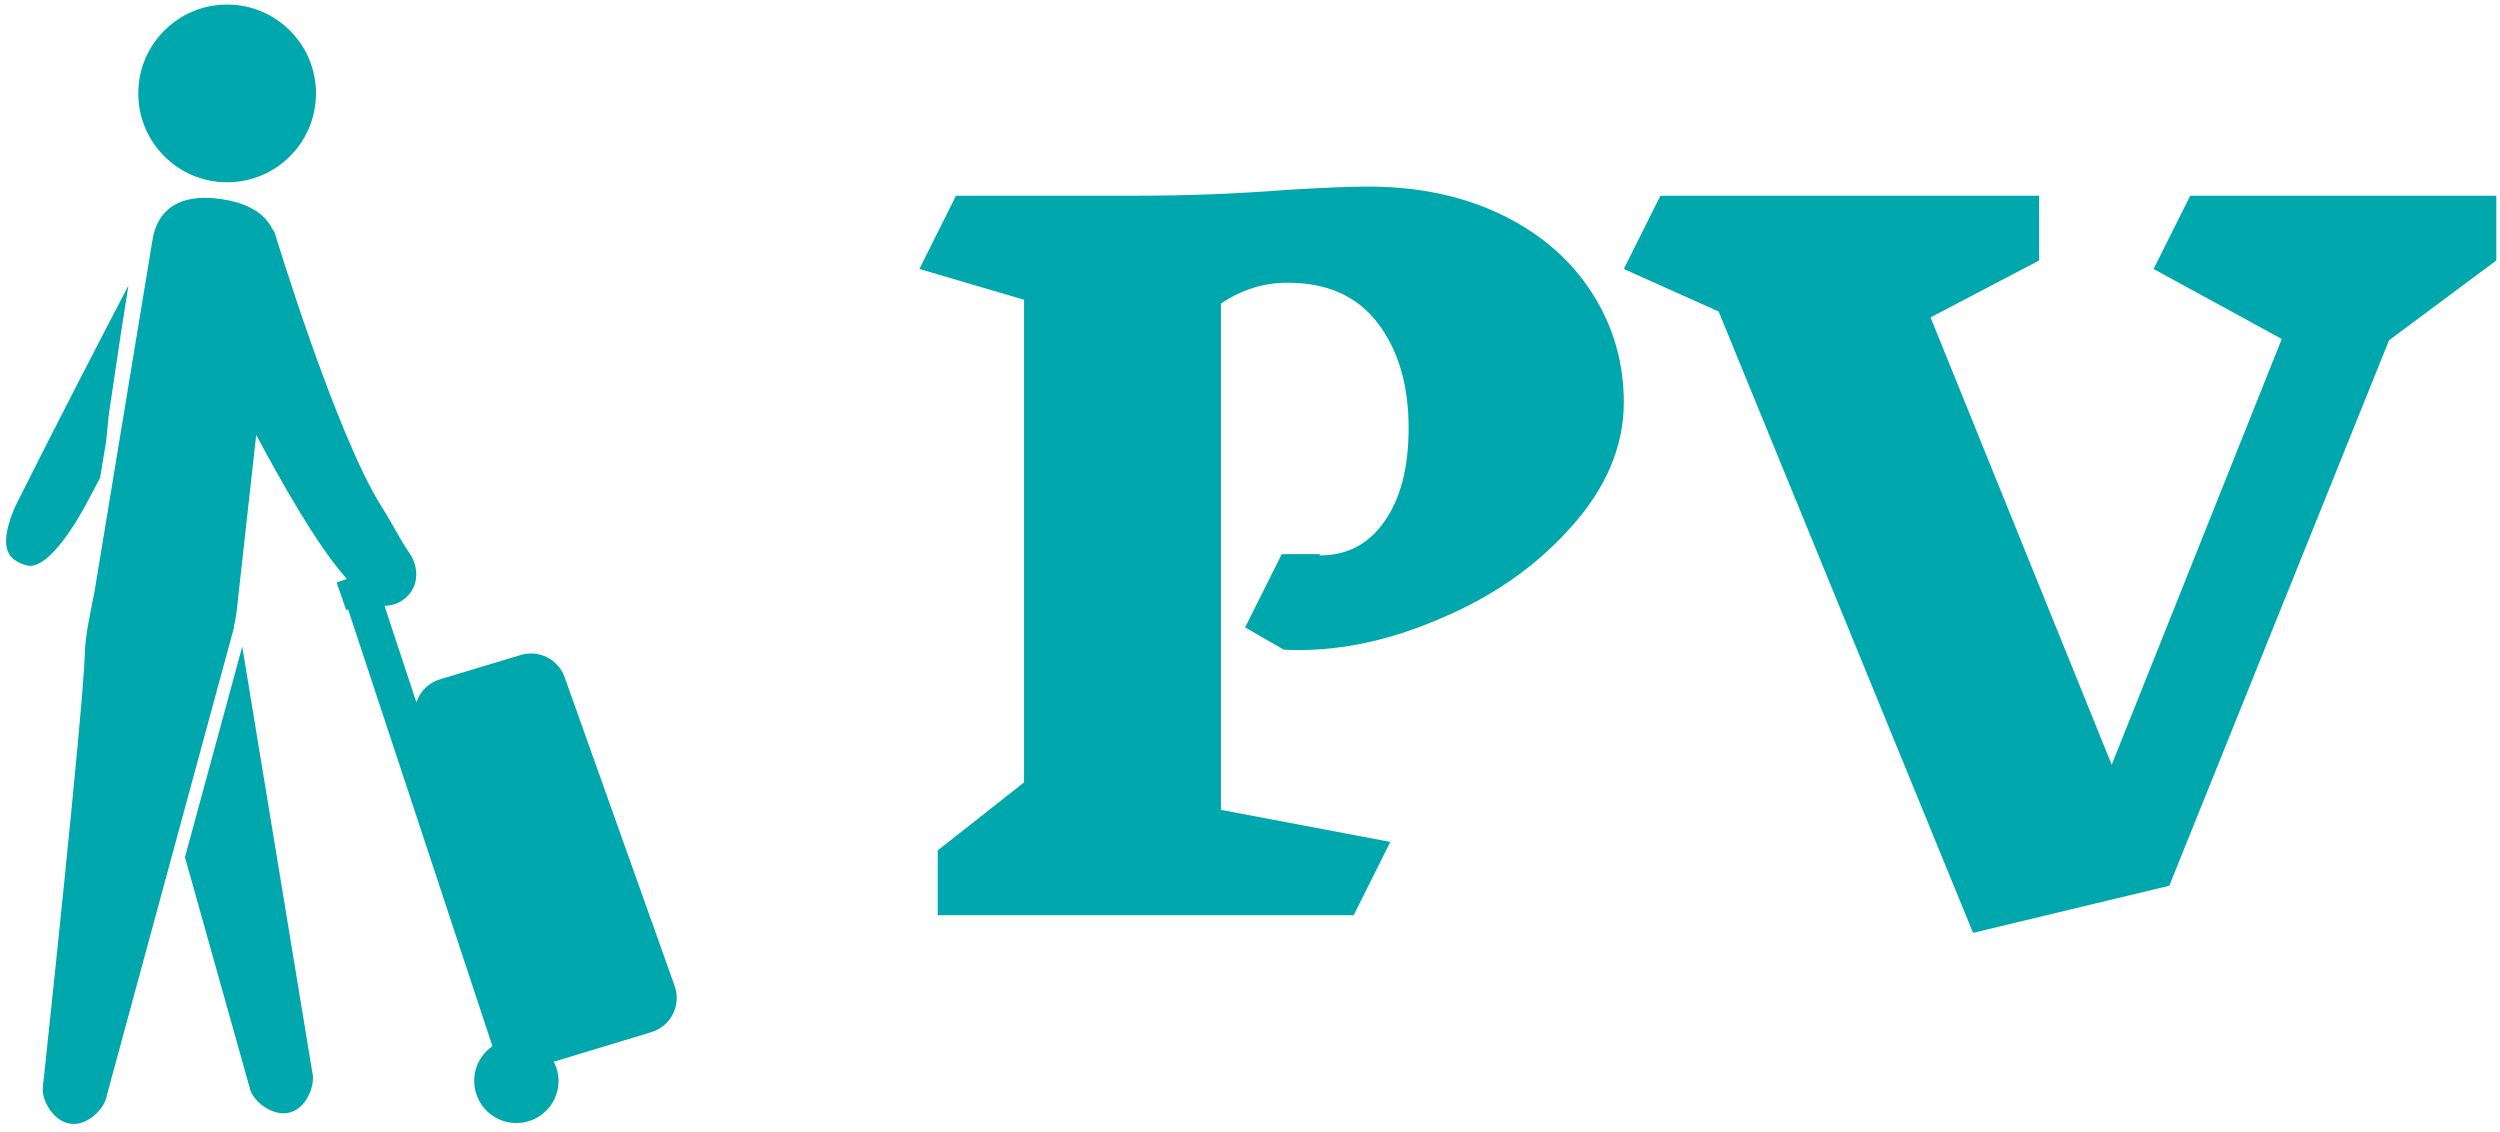
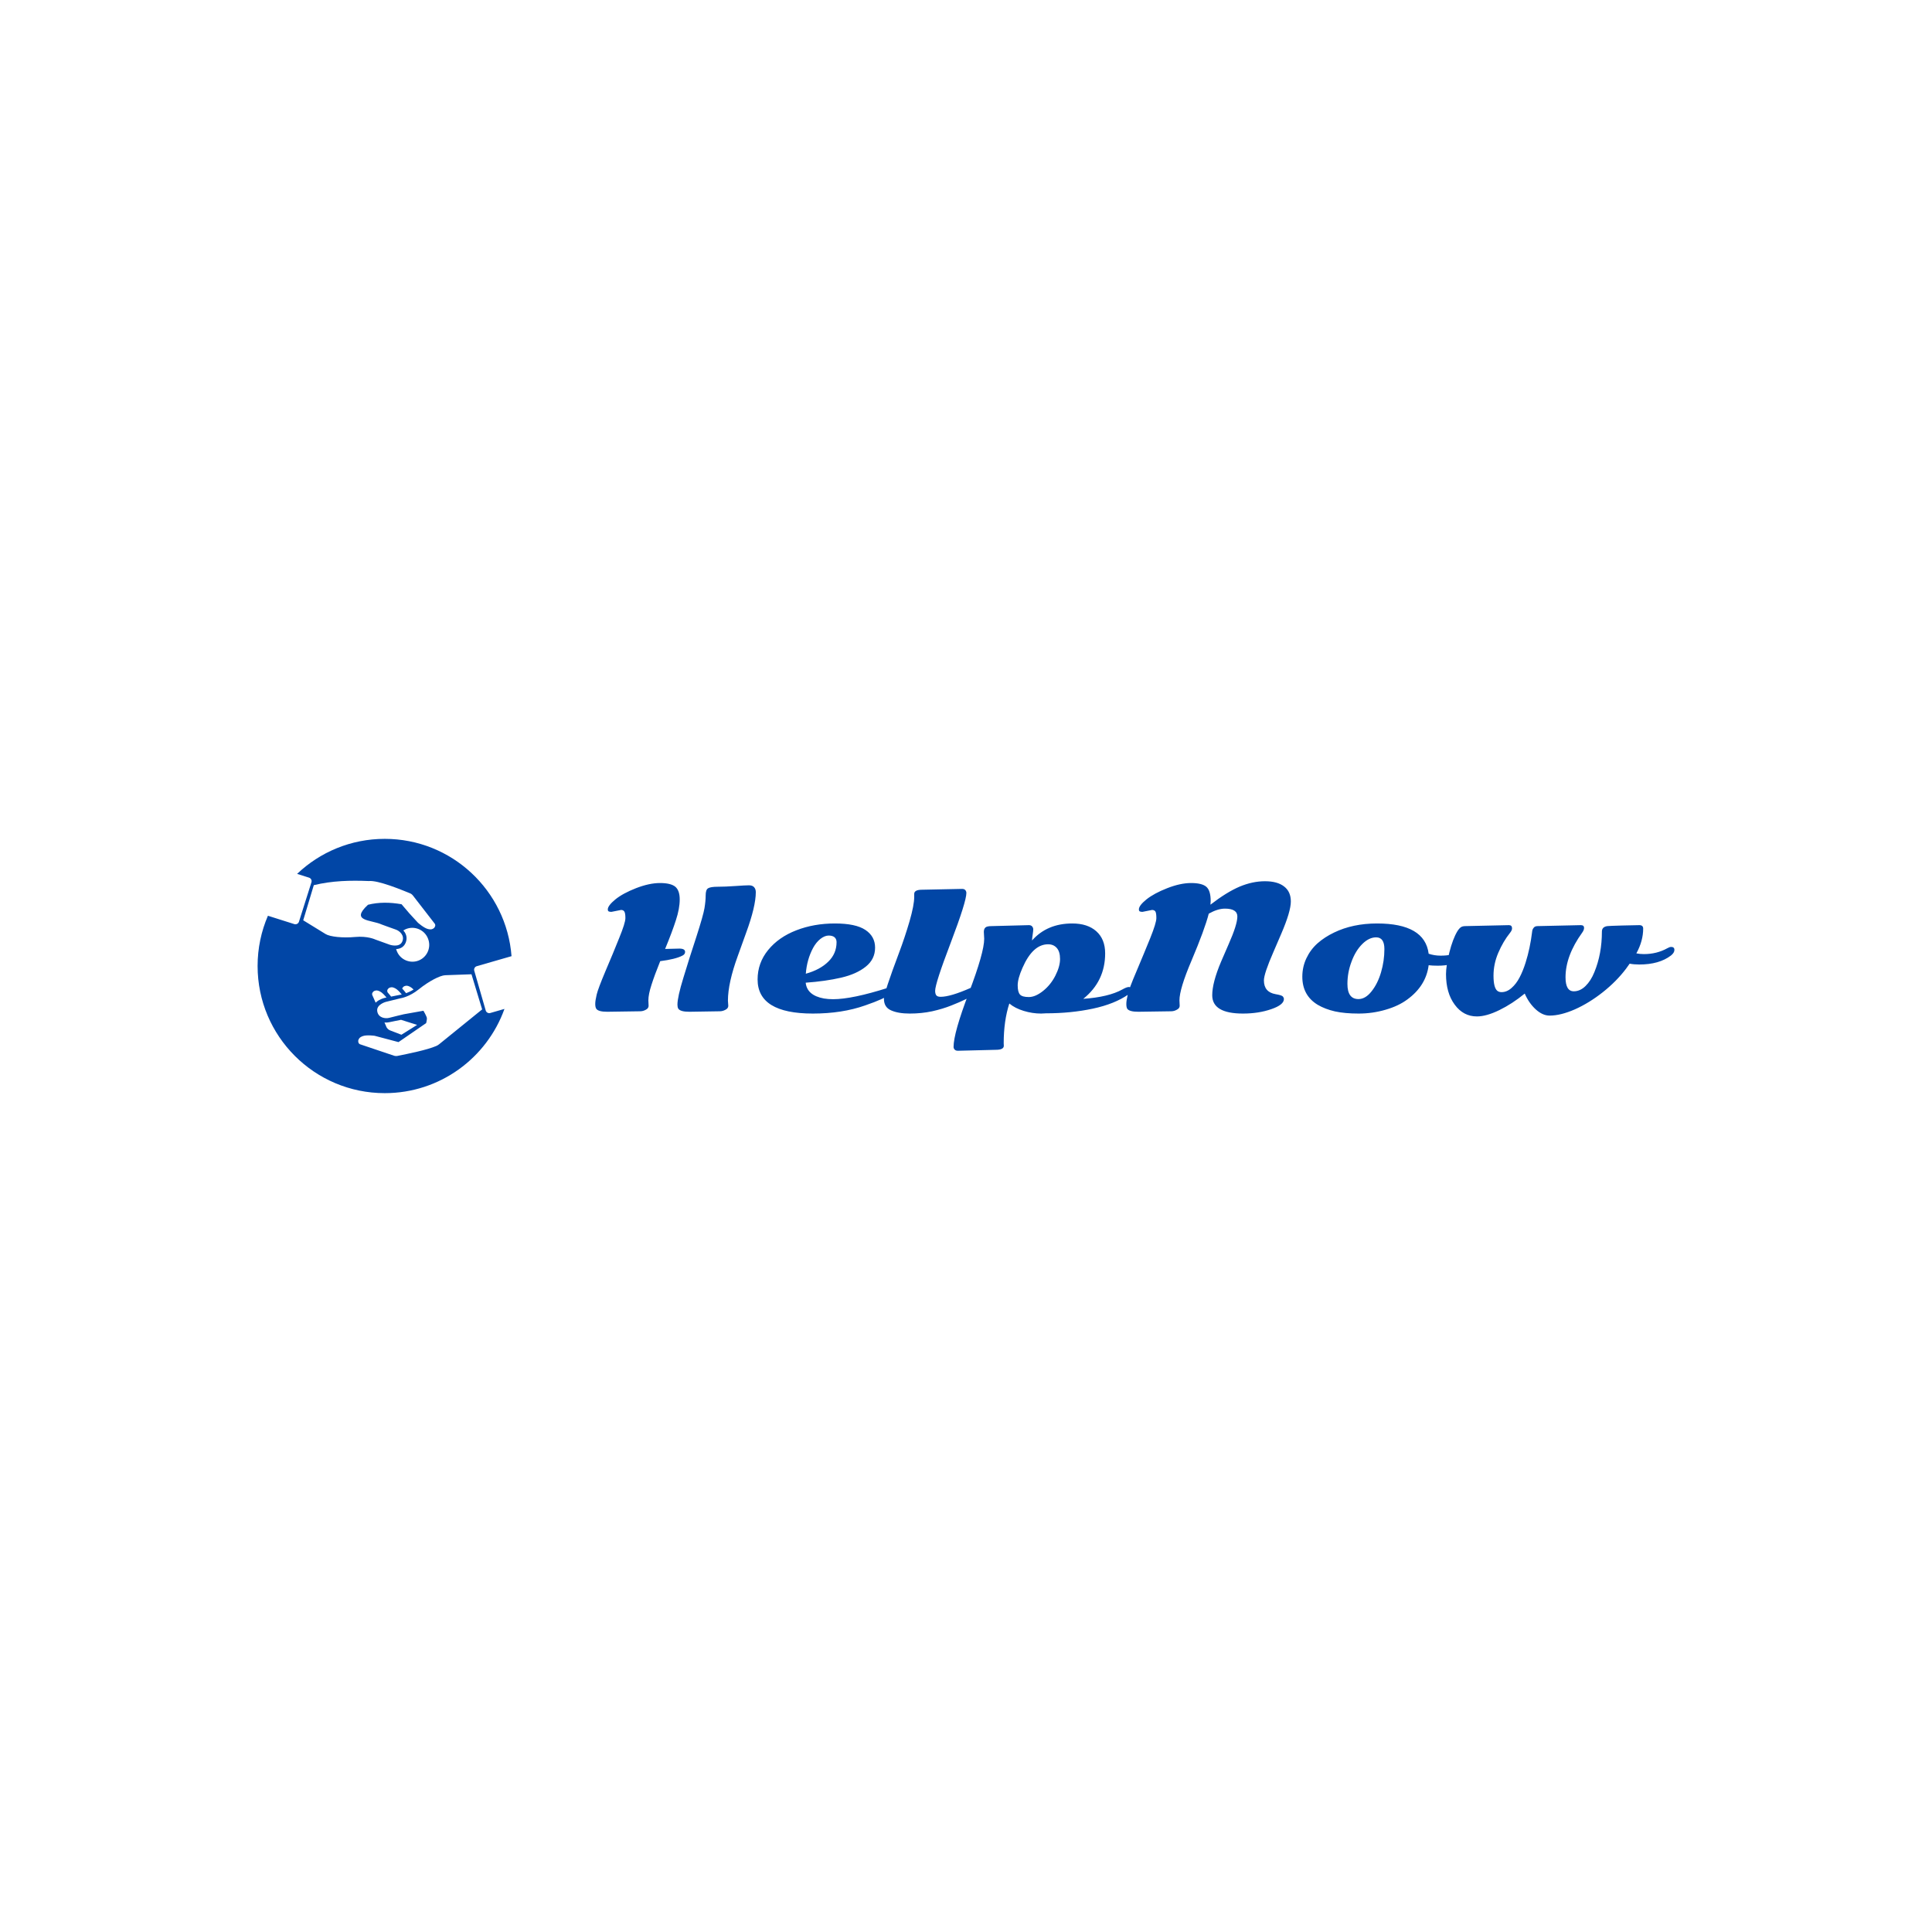
- <svg xmlns="http://www.w3.org/2000/svg" data-v-423bf9ae="" viewBox="0 0 201 91" class="iconLeft">
-   <g data-v-423bf9ae="" id="081fc451-8b74-4045-a129-e54d96f503c3" fill="#00A7AC" transform="matrix(5.258545,0,0,5.258545,72.44695,-36.84925)">
-     <path d="M6.40 15.50Q7.03 15.50 7.39 14.98Q7.76 14.46 7.76 13.55L7.76 13.55Q7.76 12.57 7.29 11.95Q6.82 11.33 5.91 11.33L5.91 11.33Q5.36 11.33 4.89 11.65L4.89 11.65L4.89 19.39L7.48 19.88L6.92 21L0.56 21L0.56 20.01L1.88 18.97L1.88 11.59L0.28 11.12L0.84 10.00L3.58 10.00Q4.76 10.00 5.91 9.91L5.91 9.91Q6.75 9.86 7.14 9.86L7.14 9.86Q8.29 9.86 9.18 10.29Q10.07 10.72 10.56 11.48Q11.05 12.24 11.05 13.16L11.05 13.16Q11.05 14.17 10.24 15.07Q9.44 15.97 8.21 16.48Q6.99 17.00 5.85 16.94L5.85 16.94L5.26 16.60L5.82 15.48L6.40 15.48L6.40 15.50ZM24.39 10.99L22.75 12.21L19.39 20.55L16.39 21.27L12.50 11.77L11.05 11.12L11.61 10.00L17.40 10.00L17.40 10.99L15.74 11.86L18.51 18.70L21.11 12.19L19.15 11.12L19.71 10.00L24.39 10.00L24.39 10.99Z" />
+ <svg xmlns="http://www.w3.org/2000/svg" data-v-fde0c5aa="" viewBox="0 0 300 300" class="iconLeft">
+   <defs data-v-fde0c5aa="" />
+   <defs data-v-fde0c5aa="" />
+   <g data-v-fde0c5aa="" id="6f04fbb3-024d-4550-b29b-f693e9b369a1" fill="#0146A6" transform="matrix(1.857764,0,0,1.857764,90.92493,130.8372)">
+     <path d="M2.97 5.63L2.97 5.63L2.16 5.79L2.16 5.79Q2.01 5.79 1.93 5.75L1.93 5.75L1.93 5.75Q1.86 5.71 1.86 5.58L1.86 5.58L1.86 5.58Q1.86 5.27 2.49 4.75L2.49 4.75L2.49 4.75Q3.12 4.24 4.22 3.81L4.22 3.81L4.22 3.81Q5.33 3.38 6.22 3.38L6.22 3.38L6.22 3.38Q7.11 3.38 7.49 3.68L7.49 3.68L7.49 3.68Q7.87 3.99 7.87 4.75L7.87 4.75L7.87 4.75Q7.87 5.52 7.55 6.49L7.55 6.49L7.55 6.49Q7.24 7.46 6.65 8.89L6.65 8.89L7.84 8.86L7.84 8.86Q8.32 8.86 8.32 9.14L8.32 9.14L8.32 9.14Q8.32 9.34 8.09 9.45L8.09 9.45L8.09 9.45Q7.51 9.75 6.24 9.91L6.24 9.91L6.24 9.91Q5.76 11.10 5.51 11.89L5.51 11.89L5.51 11.89Q5.25 12.69 5.25 13.19L5.25 13.19L5.27 13.64L5.27 13.64Q5.27 13.85 5.04 13.97L5.04 13.97L5.04 13.97Q4.81 14.10 4.55 14.10L4.55 14.10L1.81 14.14L1.81 14.14Q1.05 14.14 0.89 13.88L0.89 13.88L0.89 13.88Q0.81 13.75 0.81 13.48L0.81 13.48L0.81 13.48Q0.81 13.21 0.93 12.70L0.93 12.70L0.93 12.70Q1.05 12.20 1.67 10.73L1.67 10.73L1.67 10.73Q2.30 9.26 2.81 7.98L2.81 7.98L2.81 7.98Q3.33 6.71 3.33 6.31L3.33 6.31L3.33 6.31Q3.33 5.90 3.24 5.76L3.24 5.76L3.24 5.76Q3.15 5.63 2.97 5.63ZM11.21 14.10L11.21 14.10L8.67 14.14L8.67 14.14Q7.92 14.14 7.75 13.88L7.75 13.88L7.75 13.88Q7.68 13.75 7.68 13.55L7.68 13.55L7.68 13.55Q7.68 12.91 8.18 11.29L8.18 11.29L8.18 11.29Q8.67 9.67 9.26 7.88L9.26 7.88L9.26 7.88Q9.84 6.08 9.94 5.48L9.94 5.48L9.94 5.48Q10.04 4.87 10.04 4.41L10.04 4.41L10.04 4.41Q10.04 3.94 10.24 3.82L10.24 3.82L10.24 3.82Q10.45 3.69 11.06 3.69L11.06 3.69L11.06 3.69Q11.66 3.69 12.52 3.63L12.52 3.63L12.52 3.63Q13.37 3.57 13.66 3.57L13.66 3.57L13.66 3.57Q13.95 3.57 14.09 3.73L14.09 3.73L14.09 3.73Q14.23 3.89 14.23 4.14L14.23 4.14L14.23 4.14Q14.23 5.34 13.41 7.57L13.41 7.57L13.41 7.57Q13.07 8.51 12.73 9.46L12.73 9.46L12.73 9.46Q11.90 11.73 11.90 13.21L11.90 13.21L11.93 13.64L11.93 13.64Q11.93 13.85 11.70 13.97L11.70 13.97L11.70 13.97Q11.46 14.10 11.21 14.10ZM25.58 12.07L25.58 12.07L25.58 12.07Q25.82 12.07 25.82 12.29L25.82 12.29L25.82 12.29Q25.82 12.51 25.49 12.70L25.49 12.70L25.49 12.70Q25.17 12.89 24.69 13.10L24.69 13.10L24.69 13.10Q24.21 13.32 23.37 13.61L23.37 13.61L23.37 13.61Q21.44 14.29 19.00 14.29L19.00 14.29L19.00 14.29Q14.38 14.29 14.38 11.44L14.38 11.44L14.38 11.44Q14.38 10.06 15.26 8.98L15.26 8.98L15.26 8.98Q16.14 7.90 17.62 7.33L17.62 7.33L17.62 7.33Q19.09 6.76 20.84 6.76L20.84 6.76L20.84 6.76Q22.58 6.76 23.39 7.30L23.39 7.30L23.39 7.30Q24.20 7.84 24.20 8.78L24.20 8.78L24.20 8.78Q24.20 9.75 23.42 10.37L23.42 10.37L23.42 10.37Q22.65 10.99 21.36 11.29L21.36 11.29L21.36 11.29Q20.07 11.59 18.40 11.71L18.40 11.71L18.40 11.71Q18.51 12.77 19.92 13.03L19.92 13.03L19.92 13.03Q20.28 13.09 20.69 13.09L20.69 13.09L20.69 13.09Q22.29 13.09 25.30 12.13L25.30 12.13L25.30 12.13Q25.48 12.07 25.58 12.07ZM18.41 10.96L18.41 10.96L18.41 10.96Q19.60 10.63 20.29 9.95L20.29 9.95L20.29 9.95Q20.98 9.28 20.98 8.32L20.98 8.32L20.98 8.32Q20.98 8.07 20.82 7.92L20.82 7.92L20.82 7.92Q20.65 7.77 20.32 7.77L20.32 7.77L20.32 7.77Q19.99 7.77 19.63 8.05L19.63 8.05L19.63 8.05Q19.27 8.34 19.02 8.80L19.02 8.80L19.02 8.80Q18.50 9.77 18.41 10.96ZM28.13 3.94L28.13 3.94L31.48 3.87L31.48 3.87Q31.66 3.87 31.75 3.98L31.75 3.98L31.75 3.98Q31.83 4.08 31.83 4.21L31.83 4.21L31.83 4.21Q31.83 4.93 30.53 8.35L30.53 8.35L30.53 8.35Q29.22 11.78 29.22 12.39L29.22 12.39L29.22 12.39Q29.22 12.64 29.32 12.77L29.32 12.77L29.32 12.77Q29.42 12.89 29.68 12.89L29.68 12.89L29.68 12.89Q30.50 12.89 32.20 12.14L32.20 12.14L32.20 12.14Q32.38 12.07 32.53 12.07L32.53 12.07L32.53 12.07Q32.81 12.07 32.81 12.28L32.81 12.28L32.81 12.28Q32.81 12.47 32.53 12.67L32.53 12.67L32.53 12.67Q32.25 12.87 31.76 13.10L31.76 13.10L31.76 13.10Q31.27 13.34 30.56 13.62L30.56 13.62L30.56 13.62Q29.86 13.90 28.97 14.10L28.97 14.10L28.97 14.10Q28.08 14.29 27.10 14.29L27.10 14.29L27.10 14.29Q26.12 14.29 25.53 14.02L25.53 14.02L25.53 14.02Q24.94 13.76 24.94 13.06L24.94 13.06L24.94 13.06Q24.94 12.56 26.21 9.19L26.21 9.19L26.21 9.19Q26.68 7.94 27.08 6.58L27.08 6.58L27.08 6.58Q27.47 5.22 27.47 4.55L27.47 4.55L27.47 4.29L27.47 4.29Q27.47 3.94 28.13 3.94ZM33.96 6.98L33.96 6.98L37.06 6.90L37.06 6.90Q37.24 6.90 37.33 7.01L37.33 7.01L37.33 7.01Q37.42 7.12 37.42 7.25L37.42 7.25L37.42 7.25Q37.42 7.38 37.37 7.71L37.37 7.71L37.37 7.71Q37.32 8.03 37.32 8.18L37.32 8.18L37.32 8.18Q38.58 6.76 40.68 6.76L40.68 6.76L40.68 6.76Q41.96 6.76 42.69 7.41L42.69 7.41L42.69 7.41Q43.43 8.07 43.43 9.26L43.43 9.26L43.43 9.26Q43.43 11.59 41.60 13.06L41.60 13.06L41.60 13.06Q43.72 12.91 44.86 12.28L44.86 12.28L44.86 12.28Q45.23 12.07 45.41 12.07L45.41 12.07L45.41 12.07Q45.64 12.07 45.64 12.32L45.64 12.32L45.64 12.32Q45.64 12.50 45.39 12.68L45.39 12.68L45.39 12.68Q44.23 13.49 42.40 13.88L42.40 13.88L42.40 13.88Q40.57 14.27 38.47 14.27L38.47 14.27L38.47 14.27Q38.21 14.29 38.08 14.29L38.08 14.29L38.08 14.29Q37.35 14.29 36.63 14.07L36.63 14.07L36.63 14.07Q35.90 13.85 35.42 13.45L35.42 13.45L35.42 13.45Q34.95 14.90 34.95 16.78L34.95 16.78L34.96 16.98L34.96 16.98Q34.96 17.32 34.30 17.32L34.30 17.32L31.12 17.40L31.12 17.40Q30.95 17.40 30.86 17.31L30.86 17.31L30.86 17.31Q30.76 17.21 30.76 17.08L30.76 17.08L30.76 17.08Q30.76 15.91 32.04 12.55L32.04 12.55L32.04 12.55Q33.32 9.18 33.32 8.04L33.32 8.04L33.29 7.47L33.29 7.47Q33.29 7.22 33.42 7.10L33.42 7.10L33.42 7.10Q33.54 6.98 33.96 6.98ZM38.66 8.50L38.66 8.50L38.66 8.50Q37.38 8.50 36.52 10.47L36.52 10.47L36.52 10.47Q36.12 11.37 36.12 11.93L36.12 11.93L36.12 11.93Q36.12 12.49 36.31 12.70L36.31 12.70L36.31 12.70Q36.50 12.91 37.05 12.91L37.05 12.91L37.05 12.91Q37.60 12.91 38.24 12.40L38.24 12.40L38.24 12.40Q38.88 11.89 39.27 11.12L39.27 11.12L39.27 11.12Q39.66 10.35 39.66 9.73L39.66 9.73L39.66 9.73Q39.66 9.11 39.38 8.80L39.38 8.80L39.38 8.80Q39.11 8.50 38.66 8.50ZM47.35 5.63L47.35 5.63L46.55 5.79L46.55 5.79Q46.40 5.79 46.32 5.75L46.32 5.75L46.32 5.75Q46.25 5.71 46.25 5.58L46.25 5.58L46.25 5.58Q46.25 5.26 46.88 4.75L46.88 4.75L46.88 4.75Q47.52 4.24 48.62 3.81L48.62 3.81L48.62 3.81Q49.72 3.38 50.61 3.38L50.61 3.38L50.61 3.38Q51.50 3.38 51.87 3.68L51.87 3.68L51.87 3.68Q52.25 3.99 52.25 4.88L52.25 4.88L52.23 5.19L52.23 5.19Q53.59 4.14 54.67 3.68L54.67 3.68L54.67 3.68Q55.75 3.23 56.79 3.23L56.79 3.23L56.79 3.23Q57.83 3.23 58.39 3.67L58.39 3.67L58.39 3.67Q58.95 4.10 58.95 4.92L58.95 4.92L58.95 4.92Q58.95 5.76 58.15 7.62L58.15 7.62L58.15 7.62Q57.83 8.38 57.50 9.13L57.50 9.13L57.50 9.13Q56.70 10.96 56.70 11.52L56.70 11.52L56.70 11.52Q56.70 12.50 57.68 12.67L57.68 12.67L57.68 12.67Q58.21 12.76 58.29 12.87L58.29 12.87L58.29 12.87Q58.37 12.97 58.37 13.08L58.37 13.08L58.37 13.08Q58.37 13.56 57.32 13.92L57.32 13.92L57.32 13.92Q56.26 14.29 54.95 14.29L54.95 14.29L54.95 14.29Q52.38 14.29 52.38 12.76L52.38 12.76L52.38 12.76Q52.38 11.70 53.12 9.95L53.12 9.95L53.12 9.95Q53.43 9.22 53.74 8.52L53.74 8.52L53.74 8.52Q54.48 6.85 54.48 6.18L54.48 6.18L54.48 6.18Q54.48 5.52 53.44 5.52L53.44 5.52L53.44 5.52Q52.84 5.52 52.09 5.94L52.09 5.94L52.09 5.94Q51.75 7.26 50.65 9.86L50.65 9.86L50.65 9.86Q49.64 12.23 49.64 13.19L49.64 13.19L49.64 13.19Q49.64 13.19 49.66 13.64L49.66 13.64L49.66 13.64Q49.66 13.85 49.42 13.97L49.42 13.97L49.42 13.97Q49.19 14.10 48.94 14.10L48.94 14.10L46.20 14.14L46.20 14.14Q45.44 14.14 45.27 13.88L45.27 13.88L45.27 13.88Q45.20 13.75 45.20 13.48L45.20 13.48L45.20 13.48Q45.20 13.21 45.32 12.70L45.32 12.70L45.32 12.70Q45.43 12.20 46.06 10.73L46.06 10.73L46.06 10.73Q46.68 9.26 47.20 7.98L47.20 7.98L47.20 7.98Q47.71 6.71 47.71 6.31L47.71 6.31L47.71 6.31Q47.71 5.90 47.63 5.76L47.63 5.76L47.63 5.76Q47.54 5.63 47.35 5.63ZM61.20 13.56L61.20 13.56L61.20 13.56Q59.91 12.78 59.91 11.21L59.91 11.21L59.91 11.21Q59.91 10.39 60.25 9.67L60.25 9.67L60.25 9.67Q60.59 8.95 61.18 8.42L61.18 8.42L61.18 8.42Q61.77 7.90 62.56 7.52L62.56 7.52L62.56 7.52Q64.13 6.76 66.16 6.76L66.16 6.76L66.16 6.76Q70.15 6.76 70.47 9.29L70.47 9.29L70.47 9.29Q70.95 9.45 71.46 9.45L71.46 9.45L71.46 9.45Q71.97 9.45 72.31 9.37L72.31 9.37L72.31 9.37Q72.65 9.30 72.96 9.15L72.96 9.15L72.96 9.15Q73.26 9.00 73.39 9.00L73.39 9.00L73.39 9.00Q73.65 9.00 73.65 9.25L73.65 9.25L73.65 9.25Q73.65 9.50 73.25 9.78L73.25 9.78L73.25 9.78Q72.49 10.29 71.24 10.29L71.24 10.29L71.24 10.29Q70.77 10.29 70.47 10.25L70.47 10.25L70.47 10.25Q70.25 11.97 68.69 13.11L68.69 13.11L68.69 13.11Q67.95 13.66 66.87 13.97L66.87 13.97L66.87 13.97Q65.78 14.29 64.62 14.29L64.62 14.29L64.62 14.29Q63.46 14.29 62.64 14.11L62.64 14.11L62.64 14.11Q61.81 13.92 61.20 13.56ZM63.68 11.81L63.68 11.81L63.68 11.81Q63.68 13.08 64.60 13.08L64.60 13.08L64.60 13.08Q65.19 13.08 65.70 12.43L65.70 12.43L65.70 12.43Q66.21 11.79 66.49 10.84L66.49 10.84L66.49 10.84Q66.77 9.89 66.77 8.90L66.77 8.90L66.77 8.90Q66.77 7.92 66.08 7.92L66.08 7.92L66.08 7.92Q65.48 7.92 64.92 8.48L64.92 8.48L64.92 8.48Q64.35 9.05 64.02 9.96L64.02 9.96L64.02 9.96Q63.68 10.86 63.68 11.81ZM73.56 6.98L73.56 6.98L77.18 6.90L77.18 6.90Q77.44 6.90 77.44 7.17L77.44 7.17L77.44 7.17Q77.44 7.33 77.28 7.53L77.28 7.53L77.28 7.53Q76.69 8.27 76.29 9.21L76.29 9.21L76.29 9.21Q75.89 10.14 75.89 11.12L75.89 11.12L75.89 11.12Q75.89 12.13 76.21 12.39L76.21 12.39L76.21 12.39Q76.35 12.50 76.56 12.50L76.56 12.50L76.56 12.50Q77.01 12.50 77.40 12.15L77.40 12.15L77.40 12.15Q77.79 11.81 78.07 11.27L78.07 11.27L78.07 11.27Q78.35 10.74 78.57 10.04L78.57 10.04L78.57 10.04Q78.95 8.84 79.12 7.44L79.12 7.44L79.12 7.44Q79.13 7.27 79.24 7.13L79.24 7.13L79.24 7.13Q79.34 6.98 79.58 6.98L79.58 6.98L83.19 6.90L83.19 6.90Q83.46 6.90 83.46 7.13L83.46 7.13L83.46 7.13Q83.46 7.31 83.30 7.53L83.30 7.53L83.30 7.53Q81.91 9.46 81.91 11.26L81.91 11.26L81.91 11.26Q81.91 12.43 82.60 12.43L82.60 12.43L82.60 12.43Q83.13 12.43 83.58 11.99L83.58 11.99L83.58 11.99Q84.03 11.55 84.32 10.83L84.32 10.83L84.32 10.83Q84.95 9.30 84.95 7.44L84.95 7.44L84.95 7.44Q84.95 7.04 85.41 6.98L85.41 6.98L85.41 6.98Q85.56 6.96 86.66 6.93L86.66 6.93L86.66 6.93Q87.77 6.90 88.08 6.90L88.08 6.90L88.08 6.90Q88.40 6.90 88.40 7.19L88.40 7.19L88.40 7.19Q88.40 8.22 87.83 9.26L87.83 9.26L87.83 9.26Q88.14 9.32 88.46 9.32L88.46 9.32L88.46 9.32Q89.54 9.32 90.42 8.83L90.42 8.83L90.42 8.83Q90.61 8.72 90.74 8.72L90.74 8.72L90.74 8.72Q91.01 8.72 91.01 8.97L91.01 8.97L91.01 8.97Q91.01 9.21 90.72 9.44L90.72 9.44L90.72 9.44Q89.74 10.19 88.07 10.19L88.07 10.19L88.07 10.19Q87.62 10.19 87.27 10.12L87.27 10.12L86.97 10.54L86.97 10.54Q86.17 11.60 85.02 12.51L85.02 12.51L85.02 12.51Q83.88 13.41 82.69 13.94L82.69 13.94L82.69 13.94Q81.50 14.46 80.58 14.46L80.58 14.46L80.58 14.46Q79.99 14.46 79.42 13.94L79.42 13.94L79.42 13.94Q78.85 13.42 78.50 12.62L78.50 12.62L78.50 12.62Q77.45 13.48 76.38 14.00L76.38 14.00L76.38 14.00Q75.30 14.53 74.50 14.53L74.50 14.53L74.50 14.53Q73.37 14.53 72.65 13.55L72.65 13.55L72.65 13.55Q71.92 12.57 71.92 10.99L71.92 10.99L71.92 10.99Q71.92 10.32 72.20 9.18L72.20 9.18L72.20 9.18Q72.49 8.04 72.87 7.41L72.87 7.41L72.87 7.41Q73.03 7.16 73.17 7.07L73.17 7.07L73.17 7.07Q73.30 6.98 73.56 6.98Z" />
  </g>
-   <g data-v-423bf9ae="" id="a0d0eaed-6a38-4cbd-b089-e4e84b381484" transform="matrix(1.000018,0,0,1.000018,-23.96012,-8.000152)" stroke="none" fill="#00A7AC">
-     <path d="M78.201 87.271l-8.846-24.826a2.87 2.87 0 00-3.531-1.784l-6.495 1.957a2.858 2.858 0 00-1.892 1.85l-2.565-7.764a2.568 2.568 0 001.735-.667c1.075-.96 1.042-2.515.198-3.683-.616-.852-1.25-2.171-2.16-3.61-3.706-5.858-8.607-22.055-8.607-22.055a1.355 1.355 0 00-.168-.246c-.658-1.404-2.193-2.138-4.042-2.424-2.662-.413-5.012.22-5.586 3.13l-4.675 28.365c-.48 2.433-.747 3.667-.782 4.956-.129 4.67-3.379 34.923-3.379 34.923-.128 1.005.816 2.775 2.237 2.957 1.42.182 2.779-1.295 2.908-2.3l10.223-37.603c.001-.02-.014-.031-.017-.049a8.42 8.42 0 00.221-1.198l1.58-14.228c2.175 4.065 4.644 8.332 6.573 10.717.145.179.418.51.708.859l-.816.284.772 2.217.152-.053L63.551 92.11a3.39 3.39 0 105.315 2.789c0-.561-.149-1.083-.391-1.549.053-.013.106-.02.159-.035l7.698-2.335a2.87 2.87 0 001.869-3.709z" />
-     <circle cx="42.221" cy="15.511" r="7.144" />
-     <path d="M49.063 94.18l-5.627-34.193-4.605 16.933 5.241 18.671c.275.974 1.838 2.234 3.215 1.844 1.38-.39 2.051-2.281 1.776-3.255zM32.773 40.885l.082-.556c.638-4.34 1.113-7.443 1.432-9.373-1.913 3.663-5.663 10.882-8.988 17.531-.265.531-1.313 2.863-.613 4.038.288.484.82.769 1.41.93 1.818.497 4.345-4.079 4.843-5.026.367-.698.722-1.364 1.068-2.009l.49-2.977c.093-1.027.186-1.963.276-2.558z" />
+   <defs data-v-fde0c5aa="" />
+   <g data-v-fde0c5aa="" id="711bed7e-a061-48b5-9f46-aa839ece058a" stroke="none" fill="#0146A6" transform="matrix(0.000009856731,0,0,0.000009856731,35.07303,125.3576)">
+     <path d="M2838987 2928754c33190-12284 73585-30828 117878-58231-18308-18189-37679-34489-56222-43702-42994-21733-62010-18898-89295-8268-11220 4252-24804 18072-31064 30001-1181 2126-1889 4725-2480 7323 18662 19371 34844 38978 47836 55396 5079 6496 9449 12402 13347 17481zm-587381-1767103c-288670-12048-577459-5552-866247 64844-55514 184494-111146 368988-166777 553482 0 0 283709 174337 353042 216976 69333 42521 268237 64136 465487 45828 197251-18308 317845 40395 317845 40395l229023 82562s148705 49135 193471-47955c44883-97208-40159-171147-100161-191462-60120-20198-223117-80436-223117-80436-164887-75711-502575-46773-215086-310640 167958-42285 345129-40277 528678-8032 76893 93429 162053 189928 257253 290325 0 0 95081 85514 161343 100751 47010 10748 64727 3543 88822-13229 9803-6851 19607-23623 22914-36615 3307-12993-4725-31301-4725-31301l-347255-448124c-13819-17717-31772-30001-51497-36970l118-118-1536-472-1653-591c-131934-53623-494189-203746-639942-189218zm442219 1106019l2008 4488c57285 133823 213668 196306 347491 138902 133823-57285 196424-213668 139020-347491l-1889-4488c-57286-133824-213787-196424-347610-139021-12992 5670-25394 12166-37088 19607 7323 8032 14174 16773 20316 25985 27875 42521 40867 95437 20788 155202-2480 7087-5197 13938-8150 20552-31418 68034-91774 89058-146697 92483 3189 11339 7086 22678 11811 33781zM2502953 497024c1054167 0 1918170 814277 1997189 1848247l-547458 157682c-30592 8740-48427 41104-39569 71695l180360 626240c8859 30592 41104 48545 71696 39687l223707-64491c-277331 773529-1016961 1327011-1885925 1327011-1106255 0-2003095-896840-2003095-2003095 0-281229 58112-548757 162643-791600l416116 131697c30355 9568 63191-7441 72758-37796l196660-621280c9567-30473-7442-63191-37797-72758l-187919-59529c359302-341822 845460-551710 1380634-551710zm250756 2455471c3779-591 9685-1654 17126-3308-26457-33544-67325-79608-104176-98152-42994-21733-62010-18899-89412-8386-11103 4370-24686 18189-30946 30001-6378 11811-2835 31536-2835 31536l5551 12402c14528 15827 27639 31536 38151 44883 6142 7796 11339 14764 15709 20670l142446-28702 3189-236c118-118 1771-236 5197-708zm-217920 519819c12874 19135 31418 34607 54568 43466l174927 67207 247331-154966-252764-80199c-24096 4725-54923 10748-85515 16890-38859 7796-77246 15591-99334 20552-21260 4725-44056 6378-68033 5079-2835-236-5670-591-8504-827l21851 49254c3071 10394 7441 20433 13228 29646l1772 4134 473-236zm-5552-475527c-26575-33190-66262-77364-102050-95436-42994-21733-62010-18780-89413-8386-11102 4370-24685 18190-30945 30119-6379 11693-2835 31419-2835 31419l54923 123429c3307-3308 6614-6615 9921-9568 29883-26103 61656-41221 86460-51143 24686-9803 42757-14056 45119-14646l945-118 27875-5670zm830932 734787l675966-547812-167722-553364s-332727 12047-413989 14882c-81381 3071-258906 95200-413045 219692-154138 124610-287017 142446-287017 142446l-236464 58112s-150949 41340-134413 147170c16417 105593 128153 120122 189454 103822 61183-16536 230323-56577 230323-56577l308041-54923s49844 84097 54568 115634c2953 19725-11575 78782-11575 78782-145280 99806-290442 199612-435722 299537l-374894-99216s-126618-18544-190163 5433c-45120 17009-55868 32954-66617 60238-4370 11103-3307 30474 1063 43112 4489 12638 21379 23387 21379 23387l537300 180832c21261 7087 43112 7323 63310 2244v236l1653-472 1654-472c159454-32482 455447-91303 600019-154139h236c16772-7323 32481-16890 46655-28584z" />
  </g>
</svg>
